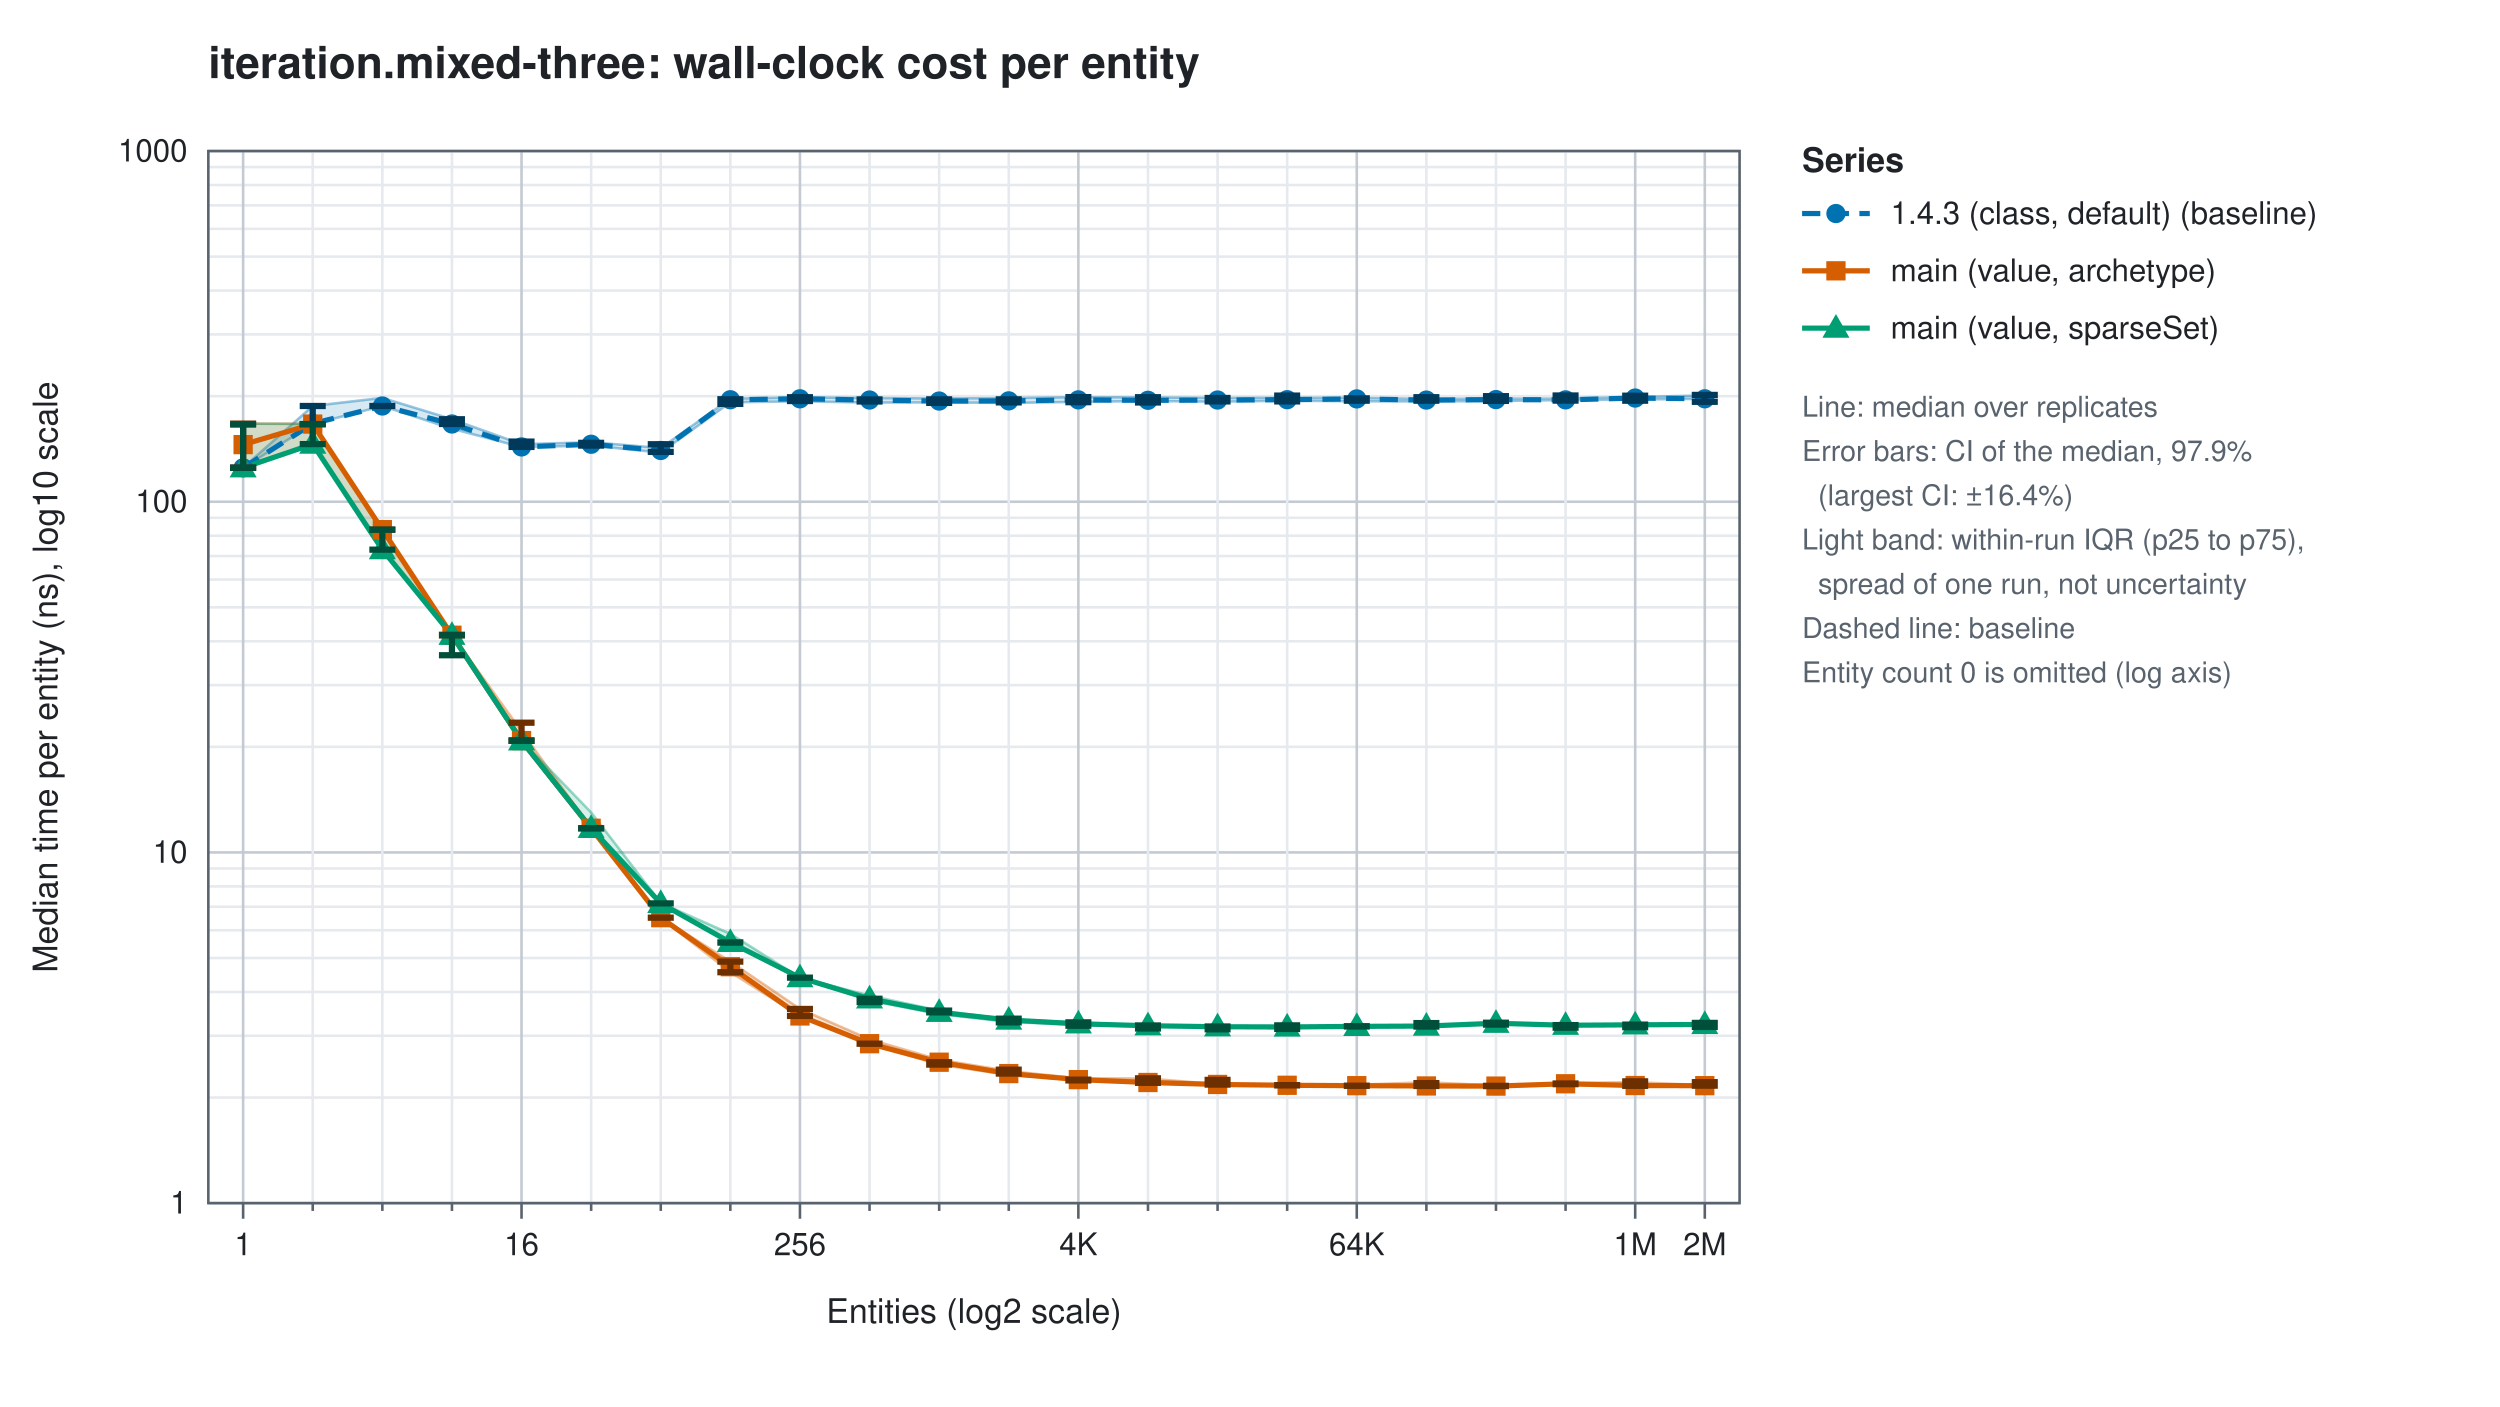
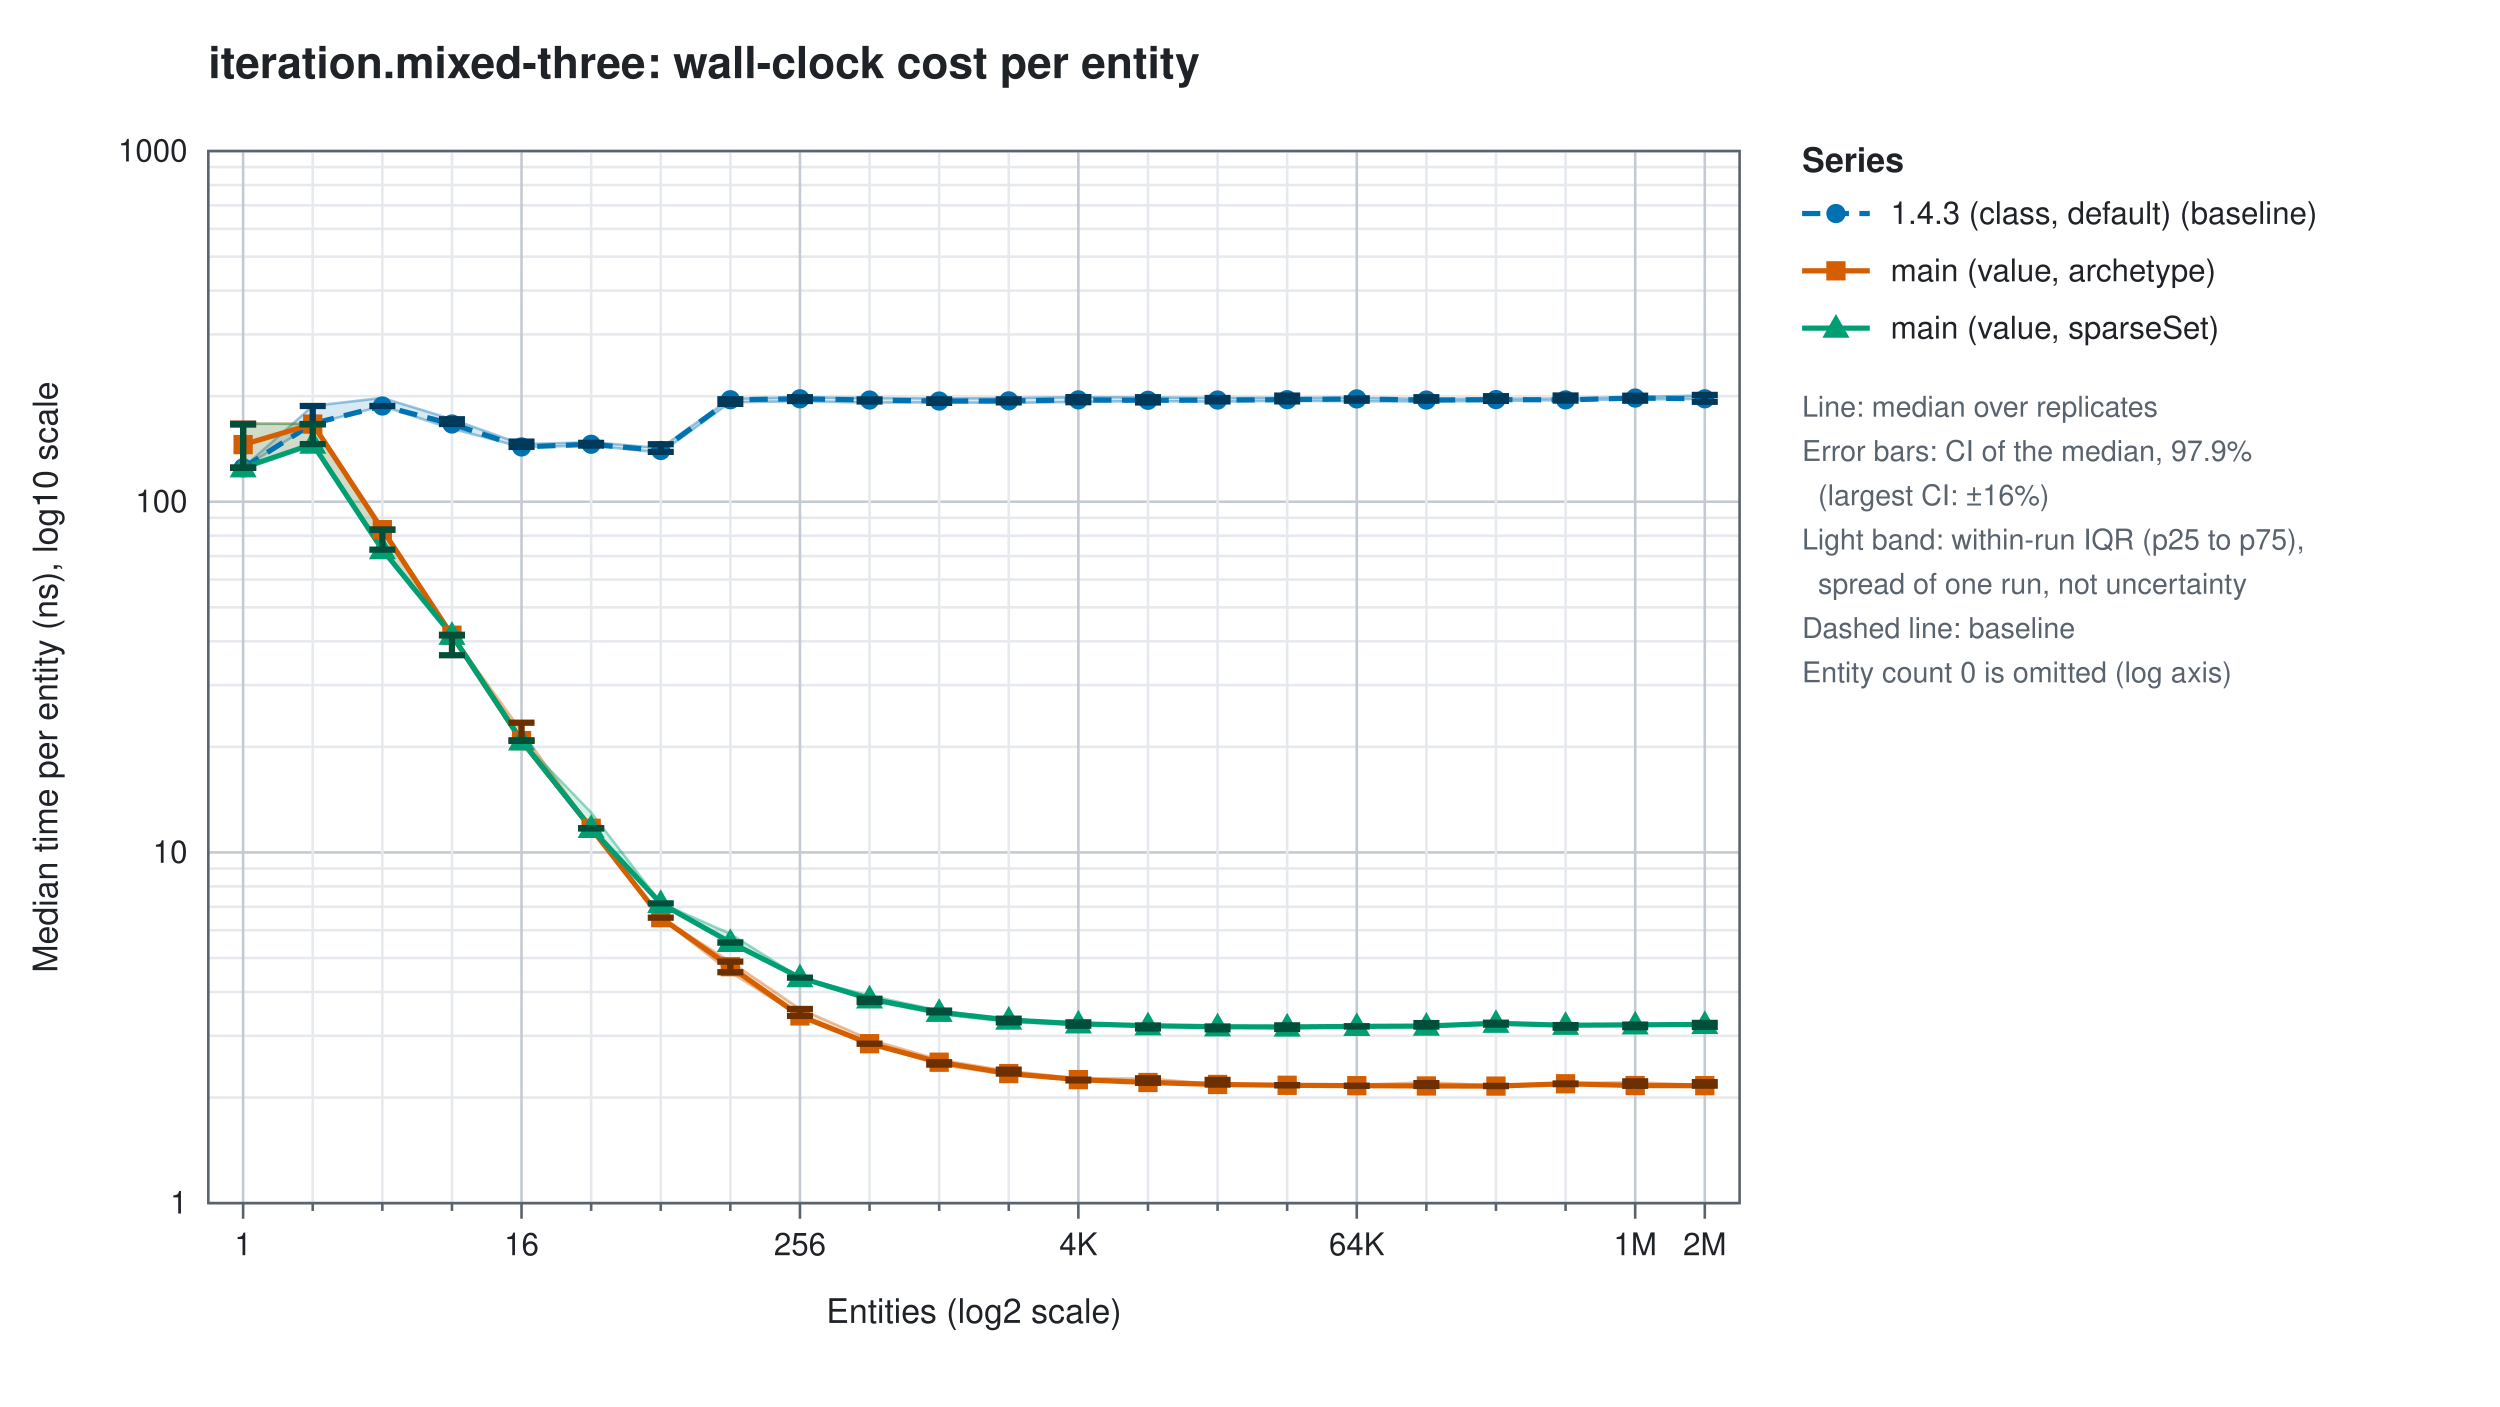
<svg xmlns="http://www.w3.org/2000/svg" viewBox="0 0 960 540" width="960" height="540" role="img" aria-label="iteration.mixed-three: wall-clock cost per entity">
  <style>
text{font-family:-apple-system,BlinkMacSystemFont,'Segoe UI',Helvetica,Arial,sans-serif;fill:#1f2328}
.title{font-size:17px;font-weight:600}.axis-title{font-size:13px}.tick{font-size:12px}.legend{font-size:12px}.legend-title{font-size:13px;font-weight:600}.note{font-size:11px;fill:#59636e}
.grid{stroke:#c3cad2;stroke-width:1}.minor{stroke:#e6e9ed;stroke-width:1}.axis{stroke:#59636e;stroke-width:1}.frame{fill:none;stroke:#59636e;stroke-width:1}
.line{fill:none;stroke:currentColor;stroke-width:2;stroke-linejoin:round}.baseline{stroke-dasharray:7 4}
.band{fill:currentColor;fill-opacity:.16;stroke:currentColor;stroke-opacity:.4;stroke-width:1;stroke-linejoin:round}.ribbon{fill:currentColor;fill-opacity:.2;stroke:none}.errbar{fill:none;stroke:currentColor;stroke-width:2.4;stroke-linecap:butt}
.zone{fill:#59636e;fill-opacity:.14;stroke:none}.ref{stroke:#1f2328;stroke-width:1;stroke-dasharray:2 3}
.marker{fill:currentColor;stroke:currentColor;stroke-width:1.4}.marker.hollow{fill:none}
.c0{color:#0072B2}
.c1{color:#D55E00}
.c2{color:#009E73}
.c3{color:#CC79A7}
.c4{color:#E69F00}
.c5{color:#56B4E9}
.c6{color:#6E6E6E}
.errbar.e0{color:#003959}
.errbar.e1{color:#6B2F00}
.errbar.e2{color:#004F3A}
.errbar.e3{color:#663D54}
.errbar.e4{color:#735000}
.errbar.e5{color:#2B5A75}
.errbar.e6{color:#373737}
@media (prefers-color-scheme: dark){
text{fill:#e6edf3}.note{fill:#9198a1}
.grid{stroke:#4a525c}.minor{stroke:#2d333b}.axis,.frame{stroke:#9198a1}.zone{fill:#9198a1}.ref{stroke:#e6edf3}
.c0{color:#5AB4F0}
.c1{color:#F28C42}
.c2{color:#2FD0A0}
.c3{color:#E69BC4}
.c4{color:#F2B83A}
.c5{color:#8FD0F5}
.c6{color:#B4B4B4}
.errbar.e0{color:#A4D6F7}
.errbar.e1{color:#F8C097}
.errbar.e2{color:#8DE5CB}
.errbar.e3{color:#F1C8DF}
.errbar.e4{color:#F8D893}
.errbar.e5{color:#C1E5FA}
.errbar.e6{color:#D6D6D6}
}
</style>
  <clipPath id="plot-area">
    <rect x="80" y="58" width="588" height="404" />
  </clipPath>
  <text class="title" x="80" y="30">iteration.mixed-three: wall-clock cost per entity</text>
  <line class="minor" x1="80" x2="668" y1="421.46" y2="421.46" />
  <line class="minor" x1="80" x2="668" y1="397.75" y2="397.75" />
  <line class="minor" x1="80" x2="668" y1="380.92" y2="380.92" />
  <line class="minor" x1="80" x2="668" y1="367.87" y2="367.87" />
  <line class="minor" x1="80" x2="668" y1="357.21" y2="357.21" />
  <line class="minor" x1="80" x2="668" y1="348.19" y2="348.19" />
  <line class="minor" x1="80" x2="668" y1="340.38" y2="340.38" />
  <line class="minor" x1="80" x2="668" y1="333.5" y2="333.5" />
  <line class="minor" x1="80" x2="668" y1="286.79" y2="286.79" />
  <line class="minor" x1="80" x2="668" y1="263.08" y2="263.08" />
  <line class="minor" x1="80" x2="668" y1="246.26" y2="246.26" />
  <line class="minor" x1="80" x2="668" y1="233.21" y2="233.21" />
  <line class="minor" x1="80" x2="668" y1="222.54" y2="222.54" />
  <line class="minor" x1="80" x2="668" y1="213.53" y2="213.53" />
  <line class="minor" x1="80" x2="668" y1="205.72" y2="205.72" />
  <line class="minor" x1="80" x2="668" y1="198.83" y2="198.83" />
  <line class="minor" x1="80" x2="668" y1="152.13" y2="152.13" />
  <line class="minor" x1="80" x2="668" y1="128.41" y2="128.41" />
  <line class="minor" x1="80" x2="668" y1="111.59" y2="111.59" />
  <line class="minor" x1="80" x2="668" y1="98.54" y2="98.54" />
  <line class="minor" x1="80" x2="668" y1="87.88" y2="87.88" />
  <line class="minor" x1="80" x2="668" y1="78.86" y2="78.86" />
  <line class="minor" x1="80" x2="668" y1="71.05" y2="71.05" />
  <line class="minor" x1="80" x2="668" y1="64.16" y2="64.16" />
  <line class="grid" x1="80" x2="668" y1="462" y2="462" />
  <text class="tick" text-anchor="end" x="72" y="466">1</text>
  <line class="grid" x1="80" x2="668" y1="327.33" y2="327.33" />
  <text class="tick" text-anchor="end" x="72" y="331.33">10</text>
  <line class="grid" x1="80" x2="668" y1="192.67" y2="192.67" />
  <text class="tick" text-anchor="end" x="72" y="196.67">100</text>
  <line class="grid" x1="80" x2="668" y1="58" y2="58" />
  <text class="tick" text-anchor="end" x="72" y="62">1000</text>
  <line class="grid" x1="93.36" x2="93.36" y1="58" y2="462" />
  <line class="axis" x1="93.36" x2="93.36" y1="462" y2="468" />
  <text class="tick" text-anchor="middle" x="93.36" y="482">1</text>
  <line class="minor" x1="120.09" x2="120.09" y1="58" y2="462" />
  <line class="axis" x1="120.09" x2="120.09" y1="462" y2="465" />
  <line class="minor" x1="146.82" x2="146.82" y1="58" y2="462" />
  <line class="axis" x1="146.82" x2="146.82" y1="462" y2="465" />
  <line class="minor" x1="173.55" x2="173.55" y1="58" y2="462" />
  <line class="axis" x1="173.55" x2="173.55" y1="462" y2="465" />
  <line class="grid" x1="200.27" x2="200.27" y1="58" y2="462" />
  <line class="axis" x1="200.27" x2="200.27" y1="462" y2="468" />
  <text class="tick" text-anchor="middle" x="200.27" y="482">16</text>
  <line class="minor" x1="227" x2="227" y1="58" y2="462" />
  <line class="axis" x1="227" x2="227" y1="462" y2="465" />
  <line class="minor" x1="253.73" x2="253.73" y1="58" y2="462" />
  <line class="axis" x1="253.73" x2="253.73" y1="462" y2="465" />
  <line class="minor" x1="280.45" x2="280.45" y1="58" y2="462" />
  <line class="axis" x1="280.45" x2="280.45" y1="462" y2="465" />
  <line class="grid" x1="307.18" x2="307.18" y1="58" y2="462" />
  <line class="axis" x1="307.18" x2="307.18" y1="462" y2="468" />
  <text class="tick" text-anchor="middle" x="307.18" y="482">256</text>
  <line class="minor" x1="333.91" x2="333.91" y1="58" y2="462" />
  <line class="axis" x1="333.91" x2="333.91" y1="462" y2="465" />
  <line class="minor" x1="360.64" x2="360.64" y1="58" y2="462" />
  <line class="axis" x1="360.64" x2="360.64" y1="462" y2="465" />
  <line class="minor" x1="387.36" x2="387.36" y1="58" y2="462" />
  <line class="axis" x1="387.36" x2="387.36" y1="462" y2="465" />
  <line class="grid" x1="414.09" x2="414.09" y1="58" y2="462" />
  <line class="axis" x1="414.09" x2="414.09" y1="462" y2="468" />
  <text class="tick" text-anchor="middle" x="414.09" y="482">4K</text>
  <line class="minor" x1="440.82" x2="440.82" y1="58" y2="462" />
  <line class="axis" x1="440.82" x2="440.82" y1="462" y2="465" />
  <line class="minor" x1="467.55" x2="467.55" y1="58" y2="462" />
  <line class="axis" x1="467.55" x2="467.55" y1="462" y2="465" />
  <line class="minor" x1="494.27" x2="494.27" y1="58" y2="462" />
  <line class="axis" x1="494.27" x2="494.27" y1="462" y2="465" />
  <line class="grid" x1="521" x2="521" y1="58" y2="462" />
  <line class="axis" x1="521" x2="521" y1="462" y2="468" />
  <text class="tick" text-anchor="middle" x="521" y="482">64K</text>
  <line class="minor" x1="547.73" x2="547.73" y1="58" y2="462" />
  <line class="axis" x1="547.73" x2="547.73" y1="462" y2="465" />
  <line class="minor" x1="574.45" x2="574.45" y1="58" y2="462" />
  <line class="axis" x1="574.45" x2="574.45" y1="462" y2="465" />
  <line class="minor" x1="601.18" x2="601.18" y1="58" y2="462" />
  <line class="axis" x1="601.18" x2="601.18" y1="462" y2="465" />
  <line class="grid" x1="627.91" x2="627.91" y1="58" y2="462" />
  <line class="axis" x1="627.91" x2="627.91" y1="462" y2="468" />
  <text class="tick" text-anchor="middle" x="627.91" y="482">1M</text>
  <line class="grid" x1="654.64" x2="654.64" y1="58" y2="462" />
  <line class="axis" x1="654.64" x2="654.64" y1="462" y2="468" />
  <text class="tick" text-anchor="middle" x="654.64" y="482">2M</text>
  <rect class="frame" x="80" y="58" width="588" height="404" />
  <text class="axis-title" text-anchor="middle" x="374" y="508">Entities (log2 scale)</text>
  <text class="axis-title" text-anchor="middle" transform="translate(22 260) rotate(-90)">Median time per entity (ns), log10 scale</text>
  <g clip-path="url(#plot-area)">
    <polygon class="band c0" points="93.36,179.62 120.09,155.9 146.82,152.79 173.55,160.99 200.27,170.58 227,169.8 253.73,172.04 280.45,153.11 307.18,152.62 333.91,152.85 360.64,153.01 387.36,152.88 414.09,152.51 440.82,152.62 467.55,152.85 494.27,152.77 521,152.81 547.73,153.2 574.45,153.1 601.18,153.1 627.91,152.46 654.64,151.85 654.64,153.14 627.91,153.4 601.18,153.61 574.45,154 547.73,154.14 521,154.1 494.27,153.85 467.55,154.25 440.82,153.98 414.09,154.31 387.36,154.73 360.64,154.5 333.91,154.59 307.18,154.1 280.45,154.48 253.73,173.78 227,171.1 200.27,171.67 173.55,164.63 146.82,155.9 120.09,162.85 93.36,179.62" />
    <polygon class="band c1" points="93.36,162.67 120.09,162.67 146.82,203.21 173.55,243.75 200.27,280.81 227,318.06 253.73,352.39 280.45,369.26 307.18,387.44 333.91,399.13 360.64,406.94 387.36,411.28 414.09,414.07 440.82,414.15 467.55,416.33 494.27,416.69 521,416.56 547.73,415.6 574.45,416.82 601.18,415.91 627.91,415.55 654.64,416.74 654.64,416.96 627.91,417.01 601.18,416.25 574.45,417.06 547.73,417.01 521,416.96 494.27,416.8 467.55,416.48 440.82,415.86 414.09,414.73 387.36,412.79 360.64,408.8 333.91,400.8 307.18,390.12 280.45,373.33 253.73,352.53 227,318.06 200.27,284.47 173.55,243.93 146.82,211.07 120.09,170.53 93.36,179.62" />
    <polygon class="band c2" points="93.36,162.67 120.09,162.85 146.82,203.39 173.55,243.75 200.27,284.29 227,311.99 253.73,346.77 280.45,358.6 307.18,375.42 333.91,382.31 360.64,388.07 387.36,391.51 414.09,392.6 440.82,393.78 467.55,394.19 494.27,394.13 521,394.06 547.73,393.9 574.45,392.8 601.18,393.58 627.91,393.35 654.64,393.3 654.64,393.45 627.91,393.61 601.18,393.79 574.45,393.05 547.73,394.11 521,394.2 494.27,394.91 467.55,394.36 440.82,394.06 414.09,393.6 387.36,392.41 360.64,389.42 333.91,384.17 307.18,375.42 280.45,361.97 253.73,346.9 227,318.06 200.27,284.47 173.55,243.93 146.82,211.07 120.09,170.53 93.36,179.62" />
    <polyline class="line c0 baseline" points="93.36,179.62 120.09,162.67 146.82,155.9 173.55,162.81 200.27,171.62 227,170.6 253.73,172.99 280.45,153.5 307.18,153.14 333.91,153.61 360.64,154 387.36,153.93 414.09,153.55 440.82,153.72 467.55,153.61 494.27,153.48 521,153.18 547.73,153.63 574.45,153.44 601.18,153.55 627.91,152.85 654.64,153.14" />
    <polyline class="line c1" points="93.36,170.73 120.09,162.85 146.82,203.39 173.55,243.93 200.27,284.38 227,318.06 253.73,352.39 280.45,371.21 307.18,390.12 333.91,400.78 360.64,407.89 387.36,412.25 414.09,414.58 440.82,415.68 467.55,416.43 494.27,416.75 521,416.9 547.73,417.01 574.45,417.06 601.18,416.17 627.91,416.85 654.64,416.9" />
    <polyline class="line c2" points="93.36,179.62 120.09,170.53 146.82,211.07 173.55,243.93 200.27,284.47 227,318.06 253.73,346.9 280.45,361.88 307.18,375.42 333.91,383.55 360.64,388.72 387.36,391.69 414.09,393.14 440.82,393.88 467.55,394.27 494.27,394.35 521,394.13 547.73,394.01 574.45,392.93 601.18,393.7 627.91,393.54 654.64,393.38" />
    <circle class="marker c0" cx="93.36" cy="179.62" r="3" />
    <circle class="marker c0" cx="120.09" cy="162.67" r="3" />
    <circle class="marker c0" cx="146.82" cy="155.9" r="3" />
    <circle class="marker c0" cx="173.55" cy="162.81" r="3" />
    <circle class="marker c0" cx="200.27" cy="171.62" r="3" />
    <circle class="marker c0" cx="227" cy="170.6" r="3" />
    <circle class="marker c0" cx="253.73" cy="172.99" r="3" />
    <circle class="marker c0" cx="280.45" cy="153.5" r="3" />
    <circle class="marker c0" cx="307.18" cy="153.14" r="3" />
    <circle class="marker c0" cx="333.91" cy="153.61" r="3" />
    <circle class="marker c0" cx="360.64" cy="154" r="3" />
    <circle class="marker c0" cx="387.36" cy="153.93" r="3" />
    <circle class="marker c0" cx="414.09" cy="153.55" r="3" />
    <circle class="marker c0" cx="440.82" cy="153.72" r="3" />
    <circle class="marker c0" cx="467.55" cy="153.61" r="3" />
    <circle class="marker c0" cx="494.27" cy="153.48" r="3" />
    <circle class="marker c0" cx="521" cy="153.18" r="3" />
    <circle class="marker c0" cx="547.73" cy="153.63" r="3" />
    <circle class="marker c0" cx="574.45" cy="153.44" r="3" />
    <circle class="marker c0" cx="601.18" cy="153.55" r="3" />
    <circle class="marker c0" cx="627.91" cy="152.85" r="3" />
    <circle class="marker c0" cx="654.64" cy="153.14" r="3" />
    <rect class="marker c1" x="90.36" y="167.73" width="6" height="6" />
    <rect class="marker c1" x="117.09" y="159.85" width="6" height="6" />
    <rect class="marker c1" x="143.82" y="200.39" width="6" height="6" />
    <rect class="marker c1" x="170.55" y="240.93" width="6" height="6" />
    <rect class="marker c1" x="197.27" y="281.38" width="6" height="6" />
    <rect class="marker c1" x="224" y="315.06" width="6" height="6" />
    <rect class="marker c1" x="250.73" y="349.39" width="6" height="6" />
    <rect class="marker c1" x="277.45" y="368.21" width="6" height="6" />
    <rect class="marker c1" x="304.18" y="387.12" width="6" height="6" />
    <rect class="marker c1" x="330.91" y="397.78" width="6" height="6" />
    <rect class="marker c1" x="357.64" y="404.89" width="6" height="6" />
    <rect class="marker c1" x="384.36" y="409.25" width="6" height="6" />
    <rect class="marker c1" x="411.09" y="411.58" width="6" height="6" />
    <rect class="marker c1" x="437.82" y="412.68" width="6" height="6" />
    <rect class="marker c1" x="464.55" y="413.43" width="6" height="6" />
    <rect class="marker c1" x="491.27" y="413.75" width="6" height="6" />
    <rect class="marker c1" x="518" y="413.9" width="6" height="6" />
    <rect class="marker c1" x="544.73" y="414.01" width="6" height="6" />
    <rect class="marker c1" x="571.45" y="414.06" width="6" height="6" />
    <rect class="marker c1" x="598.18" y="413.17" width="6" height="6" />
    <rect class="marker c1" x="624.91" y="413.85" width="6" height="6" />
    <rect class="marker c1" x="651.64" y="413.9" width="6" height="6" />
    <polygon class="marker c2" points="93.36,175.62 97.36,182.62 89.36,182.62" />
    <polygon class="marker c2" points="120.09,166.53 124.09,173.53 116.09,173.53" />
    <polygon class="marker c2" points="146.82,207.07 150.82,214.07 142.82,214.07" />
    <polygon class="marker c2" points="173.55,239.93 177.55,246.93 169.55,246.93" />
    <polygon class="marker c2" points="200.27,280.47 204.27,287.47 196.27,287.47" />
    <polygon class="marker c2" points="227,314.06 231,321.06 223,321.06" />
    <polygon class="marker c2" points="253.73,342.9 257.73,349.9 249.73,349.9" />
    <polygon class="marker c2" points="280.45,357.88 284.45,364.88 276.45,364.88" />
    <polygon class="marker c2" points="307.18,371.42 311.18,378.42 303.18,378.42" />
    <polygon class="marker c2" points="333.91,379.55 337.91,386.55 329.91,386.55" />
    <polygon class="marker c2" points="360.64,384.72 364.64,391.72 356.64,391.72" />
    <polygon class="marker c2" points="387.36,387.69 391.36,394.69 383.36,394.69" />
    <polygon class="marker c2" points="414.09,389.14 418.09,396.14 410.09,396.14" />
    <polygon class="marker c2" points="440.82,389.88 444.82,396.88 436.82,396.88" />
    <polygon class="marker c2" points="467.55,390.27 471.55,397.27 463.55,397.27" />
    <polygon class="marker c2" points="494.27,390.35 498.27,397.35 490.27,397.35" />
    <polygon class="marker c2" points="521,390.13 525,397.13 517,397.13" />
    <polygon class="marker c2" points="547.73,390.01 551.73,397.01 543.73,397.01" />
    <polygon class="marker c2" points="574.45,388.93 578.45,395.93 570.45,395.93" />
    <polygon class="marker c2" points="601.18,389.7 605.18,396.7 597.18,396.7" />
    <polygon class="marker c2" points="627.91,389.54 631.91,396.54 623.91,396.54" />
    <polygon class="marker c2" points="654.64,389.38 658.64,396.38 650.64,396.38" />
    <path class="errbar e0" d="M93.36,179.62V179.62M88.36,179.62H98.36M88.36,179.62H98.36" />
    <path class="errbar e0" d="M120.09,155.9V162.85M115.09,155.9H125.09M115.09,162.85H125.09" />
    <path class="errbar e0" d="M146.82,155.9V155.9M141.82,155.9H151.82M141.82,155.9H151.82" />
    <path class="errbar e0" d="M173.55,160.99V162.81M168.55,160.99H178.55M168.55,162.81H178.55" />
    <path class="errbar e0" d="M200.27,169.57V171.62M195.27,169.57H205.27M195.27,171.62H205.27" />
    <path class="errbar e0" d="M227,170.05V171.1M222,170.05H232M222,171.1H232" />
    <path class="errbar e0" d="M253.73,170.59V173.52M248.73,170.59H258.73M248.73,173.52H258.73" />
    <path class="errbar e0" d="M280.45,153.31V155.09M275.45,153.31H285.45M275.45,155.09H285.45" />
    <path class="errbar e0" d="M307.18,152.53V153.99M302.18,152.53H312.18M302.18,153.99H312.18" />
    <path class="errbar e0" d="M333.91,153.38V154.17M328.91,153.38H338.91M328.91,154.17H338.91" />
    <path class="errbar e0" d="M360.64,153.35V154.71M355.64,153.35H365.64M355.64,154.71H365.64" />
    <path class="errbar e0" d="M387.36,153.35V154.52M382.36,153.35H392.36M382.36,154.52H392.36" />
    <path class="errbar e0" d="M414.09,152.49V154.44M409.09,152.49H419.09M409.09,154.44H419.09" />
    <path class="errbar e0" d="M440.82,152.53V154.55M435.82,152.53H445.82M435.82,154.55H445.82" />
    <path class="errbar e0" d="M467.55,152.83V154.14M462.55,152.83H472.55M462.55,154.14H472.55" />
    <path class="errbar e0" d="M494.27,151.91V154.14M489.27,151.91H499.27M489.27,154.14H499.27" />
    <path class="errbar e0" d="M521,152.97V153.87M516,152.97H526M516,153.87H526" />
    <path class="errbar e0" d="M547.73,152.53V153.87M542.73,152.53H552.73M542.73,153.87H552.73" />
    <path class="errbar e0" d="M574.45,152.13V153.95M569.45,152.13H579.45M569.45,153.95H579.45" />
    <path class="errbar e0" d="M601.18,151.87V153.83M596.18,151.87H606.18M596.18,153.83H606.18" />
    <path class="errbar e0" d="M627.91,151.95V153.87M622.91,151.95H632.91M622.91,153.87H632.91" />
    <path class="errbar e0" d="M654.64,151.65V154.29M649.64,151.65H659.64M649.64,154.29H659.64" />
    <path class="errbar e1" d="M93.36,162.67V179.62M88.36,162.67H98.36M88.36,179.62H98.36" />
    <path class="errbar e1" d="M120.09,162.85V162.85M115.09,162.85H125.09M115.09,162.85H125.09" />
    <path class="errbar e1" d="M146.82,203.39V203.39M141.82,203.39H151.82M141.82,203.39H151.82" />
    <path class="errbar e1" d="M173.55,243.75V243.93M168.55,243.75H178.55M168.55,243.93H178.55" />
    <path class="errbar e1" d="M200.27,277.52V284.47M195.27,277.52H205.27M195.27,284.47H205.27" />
    <path class="errbar e1" d="M227,318.06V318.06M222,318.06H232M222,318.06H232" />
    <path class="errbar e1" d="M253.73,352.39V352.39M248.73,352.39H258.73M248.73,352.39H258.73" />
    <path class="errbar e1" d="M280.45,369.26V373.33M275.45,369.26H285.45M275.45,373.33H285.45" />
    <path class="errbar e1" d="M307.18,387.44V390.12M302.18,387.44H312.18M302.18,390.12H312.18" />
    <path class="errbar e1" d="M333.91,400.76V400.8M328.91,400.76H338.91M328.91,400.8H338.91" />
    <path class="errbar e1" d="M360.64,407.89V408.8M355.64,407.89H365.64M355.64,408.8H365.64" />
    <path class="errbar e1" d="M387.36,410.75V412.25M382.36,410.75H392.36M382.36,412.25H392.36" />
    <path class="errbar e1" d="M414.09,414.58V414.88M409.09,414.58H419.09M409.09,414.88H419.09" />
    <path class="errbar e1" d="M440.82,414.07V415.81M435.82,414.07H445.82M435.82,415.81H445.82" />
    <path class="errbar e1" d="M467.55,414.68V416.48M462.55,414.68H472.55M462.55,416.48H472.55" />
    <path class="errbar e1" d="M494.27,416.69V416.8M489.27,416.69H499.27M489.27,416.8H499.27" />
    <path class="errbar e1" d="M521,416.9V416.96M516,416.9H526M516,416.96H526" />
    <path class="errbar e1" d="M547.73,415.91V417.01M542.73,415.91H552.73M542.73,417.01H552.73" />
    <path class="errbar e1" d="M574.45,416.96V417.06M569.45,416.96H579.45M569.45,417.06H579.45" />
    <path class="errbar e1" d="M601.18,416.06V416.32M596.18,416.06H606.18M596.18,416.32H606.18" />
    <path class="errbar e1" d="M627.91,415.24V416.96M622.91,415.24H632.91M622.91,416.96H632.91" />
    <path class="errbar e1" d="M654.64,415.55V416.9M649.64,415.55H659.64M649.64,416.9H659.64" />
    <path class="errbar e2" d="M93.36,163.03V179.62M88.36,163.03H98.36M88.36,179.62H98.36" />
    <path class="errbar e2" d="M120.09,162.85V170.53M115.09,162.85H125.09M115.09,170.53H125.09" />
    <path class="errbar e2" d="M146.82,203.39V211.07M141.82,203.39H151.82M141.82,211.07H151.82" />
    <path class="errbar e2" d="M173.55,243.93V251.61M168.55,243.93H178.55M168.55,251.61H178.55" />
    <path class="errbar e2" d="M200.27,284.29V284.47M195.27,284.29H205.27M195.27,284.47H205.27" />
    <path class="errbar e2" d="M227,318.06V318.06M222,318.06H232M222,318.06H232" />
    <path class="errbar e2" d="M253.73,346.9V346.9M248.73,346.9H258.73M248.73,346.9H258.73" />
    <path class="errbar e2" d="M280.45,361.88V361.97M275.45,361.88H285.45M275.45,361.97H285.45" />
    <path class="errbar e2" d="M307.18,375.42V375.42M302.18,375.42H312.18M302.18,375.42H312.18" />
    <path class="errbar e2" d="M333.91,383.52V384.79M328.91,383.52H338.91M328.91,384.79H338.91" />
    <path class="errbar e2" d="M360.64,388.07V388.75M355.64,388.07H365.64M355.64,388.75H365.64" />
    <path class="errbar e2" d="M387.36,391.17V392.59M382.36,391.17H392.36M382.36,392.59H392.36" />
    <path class="errbar e2" d="M414.09,392.58V393.88M409.09,392.58H419.09M409.09,393.88H419.09" />
    <path class="errbar e2" d="M440.82,393.78V394.93M435.82,393.78H445.82M435.82,394.93H445.82" />
    <path class="errbar e2" d="M467.55,394.17V395.25M462.55,394.17H472.55M462.55,395.25H472.55" />
    <path class="errbar e2" d="M494.27,393.74V395.11M489.27,393.74H499.27M489.27,395.11H499.27" />
    <path class="errbar e2" d="M521,394.06V394.17M516,394.06H526M516,394.17H526" />
    <path class="errbar e2" d="M547.73,392.86V394.2M542.73,392.86H552.73M542.73,394.2H552.73" />
    <path class="errbar e2" d="M574.45,392.72V393.45M569.45,392.72H579.45M569.45,393.45H579.45" />
    <path class="errbar e2" d="M601.18,393.63V394.63M596.18,393.63H606.18M596.18,394.63H606.18" />
    <path class="errbar e2" d="M627.91,393.45V394.45M622.91,393.45H632.91M622.91,394.45H632.91" />
    <path class="errbar e2" d="M654.64,392.79V394.35M649.64,392.79H659.64M649.64,394.35H659.64" />
  </g>
  <text class="legend-title" x="692" y="66">Series</text>
  <line class="line c0 baseline" x1="692" x2="718" y1="82" y2="82" />
  <circle class="marker c0" cx="705" cy="82" r="3" />
  <text class="legend" x="726" y="86">1.4.3 (class, default) (baseline)</text>
  <line class="line c1" x1="692" x2="718" y1="104" y2="104" />
  <rect class="marker c1" x="702" y="101" width="6" height="6" />
  <text class="legend" x="726" y="108">main (value, archetype)</text>
  <line class="line c2" x1="692" x2="718" y1="126" y2="126" />
  <polygon class="marker c2" points="705,122 709,129 701,129" />
  <text class="legend" x="726" y="130">main (value, sparseSet)</text>
  <text class="note" x="692" y="160" xml:space="preserve">Line: median over replicates</text>
  <text class="note" x="692" y="177" xml:space="preserve">Error bars: CI of the median, 97.9%</text>
-   <text class="note" x="692" y="194" xml:space="preserve">  (largest CI: ±16.4%)</text>
+   <text class="note" x="692" y="194" xml:space="preserve">  (largest CI: ±16%)</text>
  <text class="note" x="692" y="211" xml:space="preserve">Light band: within-run IQR (p25 to p75),</text>
  <text class="note" x="692" y="228" xml:space="preserve">  spread of one run, not uncertainty</text>
  <text class="note" x="692" y="245" xml:space="preserve">Dashed line: baseline</text>
  <text class="note" x="692" y="262" xml:space="preserve">Entity count 0 is omitted (log axis)</text>
</svg>
